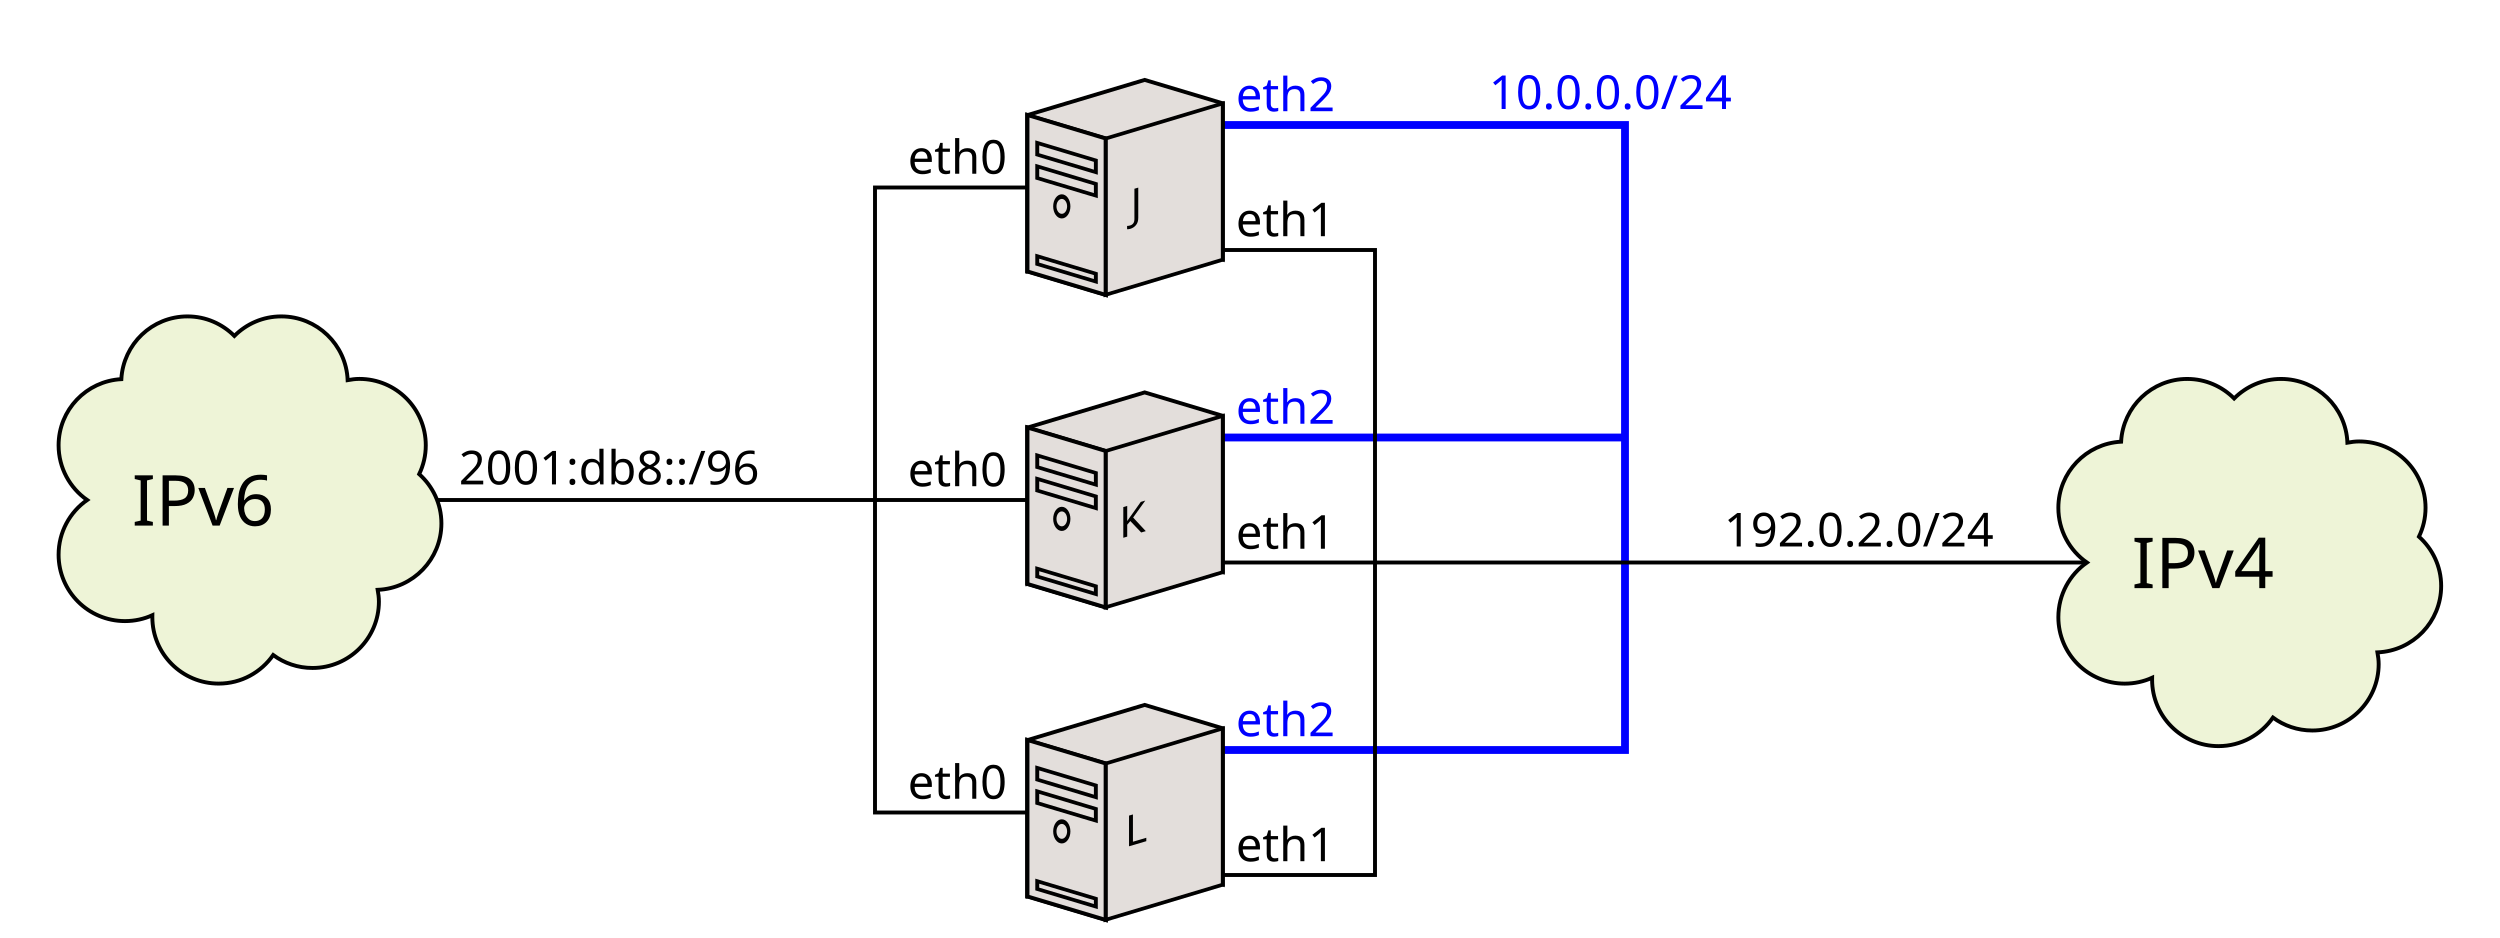
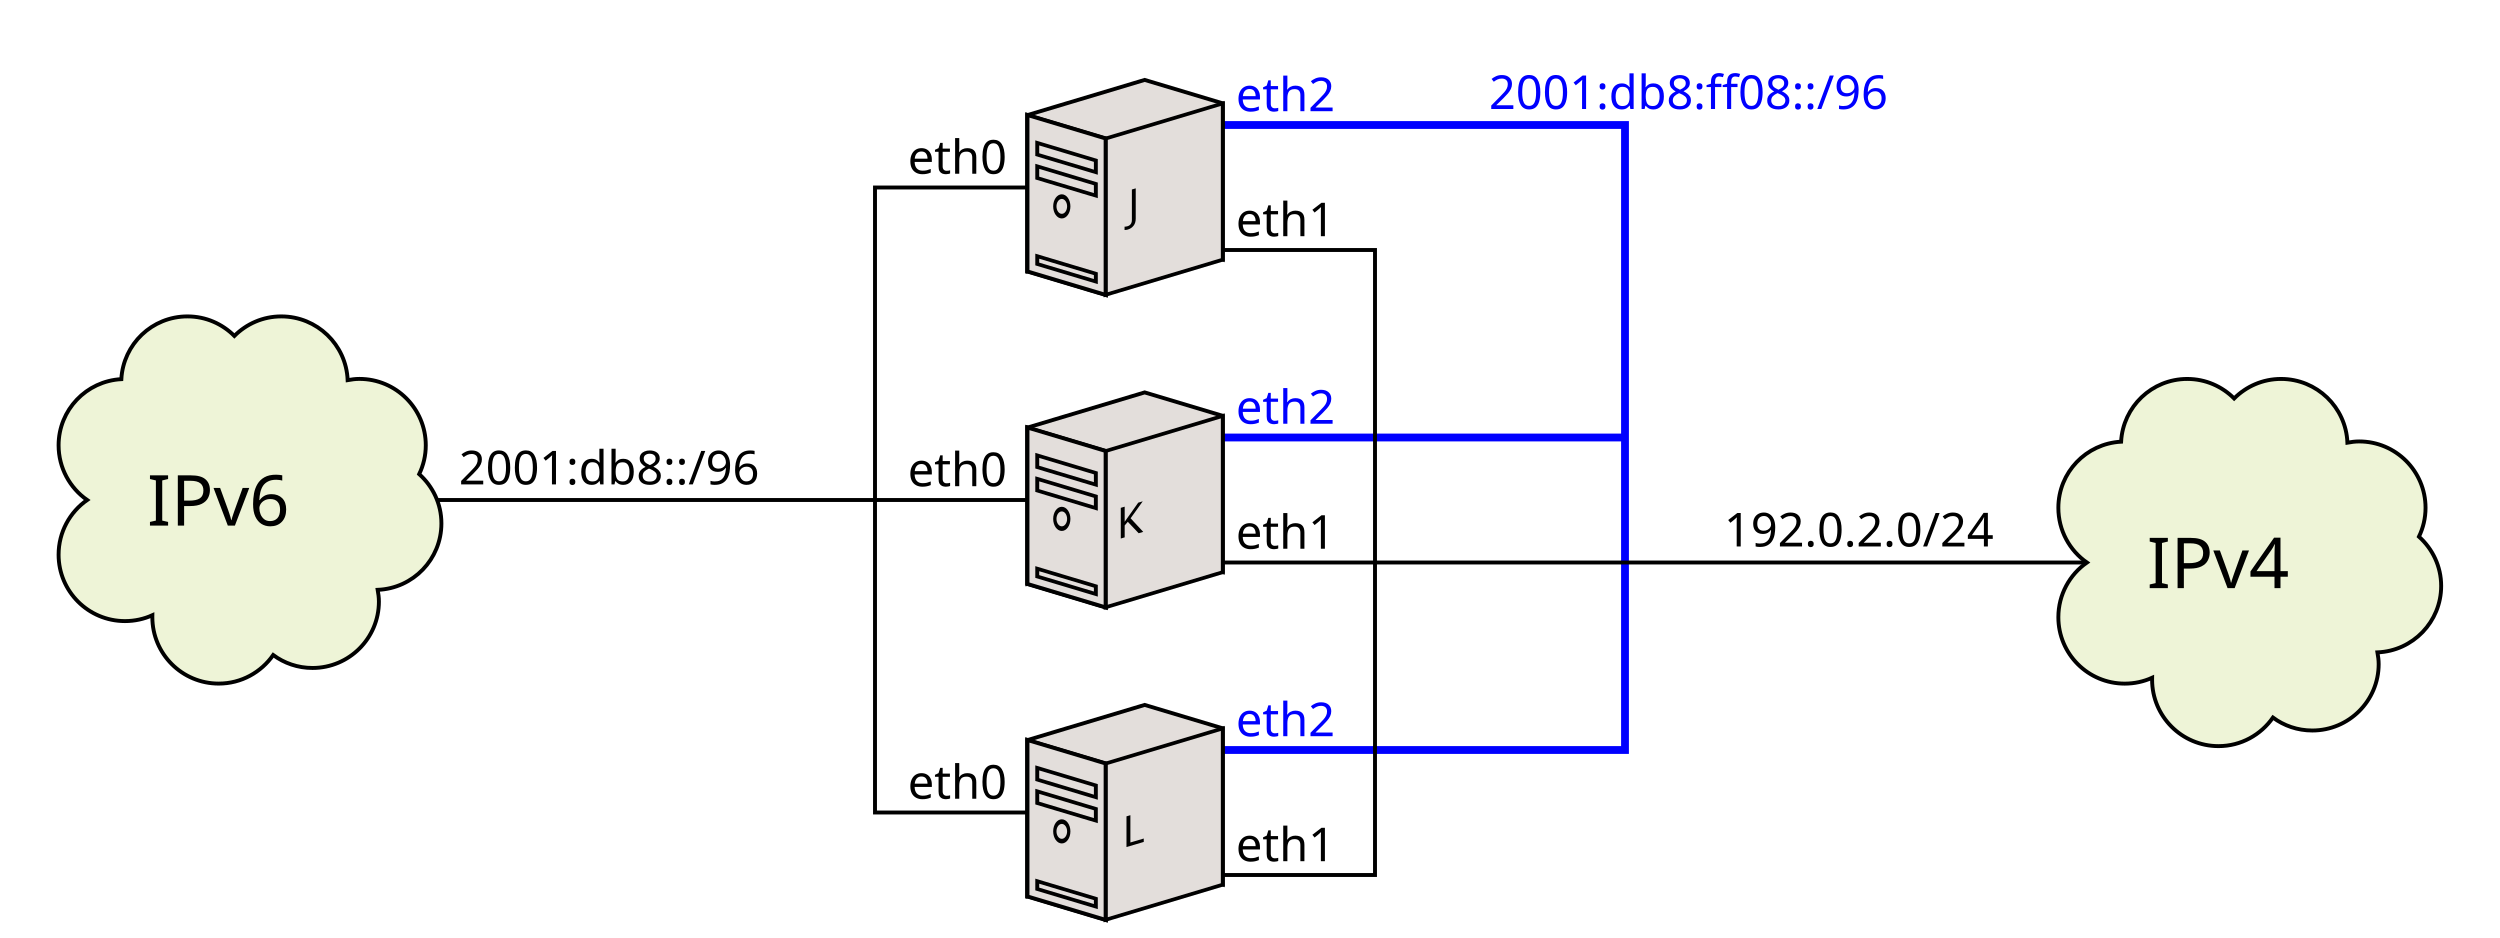
<svg xmlns="http://www.w3.org/2000/svg" xmlns:xlink="http://www.w3.org/1999/xlink" width="640" height="240" id="svg3053" version="1.1">
  <defs id="defs3055" />
  <g id="layer1" transform="translate(0,-812.3622)" style="display:inline">
    <path style="fill:none;stroke:#0000ff;stroke-width:2;stroke-linecap:butt;stroke-linejoin:miter;stroke-opacity:1;stroke-miterlimit:4;stroke-dasharray:none" d="m 288,924.362 128,0" id="path3058" />
    <path style="fill:none;stroke:#0000ff;stroke-width:2;stroke-linecap:butt;stroke-linejoin:miter;stroke-opacity:1;stroke-miterlimit:4;stroke-dasharray:none" d="m 288,1004.362 128,0 0,-160 -128,0" id="path3056" />
    <path style="fill:none;stroke:#000000;stroke-width:1px;stroke-linecap:butt;stroke-linejoin:miter;stroke-opacity:1" d="m 352,876.362 -64,0 0,-16 -64,0 0,160 64,0 0,16 64,0 z" id="path3108" />
    <path style="fill:none;stroke:#000000;stroke-width:1px;stroke-linecap:butt;stroke-linejoin:miter;stroke-opacity:1;display:inline" d="m 64,940.362 224,0 0,16 288,0" id="path3104" />
    <path style="fill:#eef4d7;fill-opacity:1;stroke:#000000;stroke-width:1;stroke-miterlimit:4;stroke-dasharray:none;display:inline" d="m 48,893.362 c -9.074,0 -16.451,7.11 -16.938,16.062 -8.953,0.487 -16.062,7.863 -16.062,16.938 0,5.788 2.894,10.93 7.312,14 -4.418,3.07 -7.312,8.212 -7.312,14 0,9.389 7.611,17 17,17 2.494,0 4.866,-0.535 7,-1.5 -0.004,0.166 0,0.333 0,0.5 0,9.389 7.611,17 17,17 5.775,0 10.865,-2.911 13.938,-7.312 2.821,2.081 6.288,3.312 10.062,3.312 9.389,0 17,-7.611 17,-17 0,-1.023 -0.139,-2.027 -0.312,-3 9.07,-0.361 16.312,-7.841 16.312,-17 0,-5.028 -2.218,-9.513 -5.688,-12.625 1.074,-2.23 1.688,-4.734 1.688,-7.375 0,-9.389 -7.611,-17 -17,-17 -1.023,0 -2.027,0.139 -3,0.312 -0.361,-9.07 -7.841,-16.312 -17,-16.312 -4.694,0 -8.924,1.924 -12,5 -3.076,-3.076 -7.306,-5 -12,-5 z" id="path4188" />
-     <text xml:space="preserve" style="font-size:18px;font-style:normal;font-weight:normal;text-align:center;line-height:125%;letter-spacing:0px;word-spacing:0px;text-anchor:middle;fill:#000000;fill-opacity:1;stroke:none;display:inline;font-family:Sans" x="63.688" y="946.914" id="text3343">
-       <tspan id="tspan3345" x="63.688" y="946.914">IPv6</tspan>
+     <text xml:space="preserve" style="font-style:normal;font-weight:normal;line-height:0%;font-family:sans-serif;text-align:center;letter-spacing:0px;word-spacing:0px;text-anchor:middle;display:inline;fill:#000000;fill-opacity:1;stroke:none" x="63.688" y="946.914" id="text3343">
+       <tspan id="tspan3345" x="63.688" y="946.914" style="font-size:18px;line-height:1.25;font-family:sans-serif">IPv6</tspan>
    </text>
    <g id="use3037" style="display:inline" transform="translate(263.0362,718.1946)">
      <path style="fill:#e3dedb;stroke:#000000;stroke-width:1;stroke-miterlimit:4;stroke-opacity:1;stroke-dasharray:none;stroke-dashoffset:0;display:inline" d="m 30,194.625 -30,9 0,40 30,-9 20,6 0,-40 -20,-6 z" id="path3046" />
      <rect style="fill:#ffe680;stroke:#000000;stroke-width:1.145;stroke-miterlimit:4;stroke-opacity:1;stroke-dasharray:none;stroke-dashoffset:0;display:inline" id="rect3048" width="20" height="40" x="0" y="1000" transform="matrix(1,0.3,0,1,0,-796.3622)" />
      <rect transform="matrix(1,-0.3,0,1,0,-796.3622)" y="1012" x="20" height="40" width="30" id="rect3050" style="fill:#e3dedb;stroke:#000000;stroke-width:1;stroke-miterlimit:4;stroke-opacity:1;stroke-dasharray:none;stroke-dashoffset:0;display:inline" />
      <rect transform="matrix(1,0.3,0,1,0,-796.3622)" y="1000" x="0" height="40" width="20" id="rect3052" style="fill:#e3dedb;stroke:#000000;stroke-width:1;stroke-miterlimit:4;stroke-opacity:1;stroke-dasharray:none;stroke-dashoffset:0;display:inline" />
      <rect style="fill:none;stroke:#000000;stroke-width:1;stroke-miterlimit:4;stroke-opacity:1;stroke-dasharray:none;stroke-dashoffset:0;display:inline" id="rect3054" width="15" height="3" x="2.5" y="210" transform="matrix(1,0.3,0,1,0,0)" />
      <rect transform="matrix(1,0.3,0,1,0,0)" y="216" x="2.5" height="3" width="15" id="rect3056" style="fill:none;stroke:#000000;stroke-width:1;stroke-miterlimit:4;stroke-opacity:1;stroke-dasharray:none;stroke-dashoffset:0;display:inline" />
      <rect style="fill:none;stroke:#000000;stroke-width:1;stroke-miterlimit:4;stroke-opacity:1;stroke-dasharray:none;stroke-dashoffset:0;display:inline" id="rect3058" width="15" height="2" x="2.5" y="239" transform="matrix(1,0.3,0,1,0,0)" />
-       <path style="fill:none;stroke:#000000;stroke-width:1.184;stroke-miterlimit:4;stroke-opacity:1;stroke-dasharray:none;stroke-dashoffset:0" id="path3060" d="m 12,227 c 0,1.381 -1.119,2.5 -2.5,2.5 -1.381,0 -2.5,-1.119 -2.5,-2.5 0,-1.381 1.119,-2.5 2.5,-2.5 1.381,0 2.5,1.119 2.5,2.5 z" transform="matrix(0.7130212,0,0,1,2.008852,0)" />
+       <path style="fill:none;stroke:#000000;stroke-width:1.184;stroke-miterlimit:4;stroke-opacity:1;stroke-dasharray:none;stroke-dashoffset:0" id="path3060" d="M 12,227 A 2.5,2.5 0 0 1 9.5,229.5 2.5,2.5 0 0 1 7,227 2.5,2.5 0 0 1 9.5,224.5 2.5,2.5 0 0 1 12,227 Z" transform="matrix(0.7130212,0,0,1,2.008852,0)" />
    </g>
-     <text id="text3039" y="1035.085" x="297.06" style="font-size:11px;font-style:normal;font-weight:normal;text-align:center;line-height:125%;letter-spacing:0px;word-spacing:0px;text-anchor:middle;fill:#000000;fill-opacity:1;stroke:none;font-family:Sans" xml:space="preserve" transform="matrix(1,-0.2957697,0,1,0,0)">
-       <tspan y="1035.085" x="297.06" id="tspan3041">K</tspan>
+     <text id="text3039" y="1035.085" x="297.06" style="font-style:normal;font-weight:normal;line-height:0%;font-family:sans-serif;text-align:center;letter-spacing:0px;word-spacing:0px;text-anchor:middle;fill:#000000;fill-opacity:1;stroke:none" xml:space="preserve" transform="skewY(-16.47662)">
+       <tspan y="1035.085" x="297.06" id="tspan3041" style="font-size:11px;line-height:1.25;font-family:sans-serif">K</tspan>
    </text>
    <use x="0" y="0" xlink:href="#path4188" id="use3043" transform="translate(511.9385,16.00879)" width="512" height="384" />
-     <text id="text3045" y="962.923" x="575.626" style="font-size:18px;font-style:normal;font-weight:normal;text-align:center;line-height:125%;letter-spacing:0px;word-spacing:0px;text-anchor:middle;fill:#000000;fill-opacity:1;stroke:none;display:inline;font-family:Sans" xml:space="preserve">
-       <tspan y="962.923" x="575.626" id="tspan3047">IPv4</tspan>
+     <text id="text3045" y="962.923" x="575.626" style="font-style:normal;font-weight:normal;line-height:0%;font-family:sans-serif;text-align:center;letter-spacing:0px;word-spacing:0px;text-anchor:middle;display:inline;fill:#000000;fill-opacity:1;stroke:none" xml:space="preserve">
+       <tspan y="962.923" x="575.626" id="tspan3047" style="font-size:18px;line-height:1.25;font-family:sans-serif">IPv4</tspan>
    </text>
    <use x="0" y="0" xlink:href="#use3037" id="use3104" transform="translate(0,-80)" width="512" height="384" />
    <use x="0" y="0" xlink:href="#use3104" id="use3106" transform="translate(-3e-6,160)" width="512" height="384" />
-     <text transform="matrix(1,-0.2957697,0,1,0,0)" xml:space="preserve" style="font-size:11px;font-style:normal;font-weight:normal;text-align:center;line-height:125%;letter-spacing:0px;word-spacing:0px;text-anchor:middle;fill:#000000;fill-opacity:1;stroke:none;font-family:Sans" x="298" y="1114.502" id="text3118">
-       <tspan id="tspan3120" x="298" y="1114.502">L</tspan>
+     <text transform="skewY(-16.47662)" xml:space="preserve" style="font-style:normal;font-weight:normal;line-height:0%;font-family:sans-serif;text-align:center;letter-spacing:0px;word-spacing:0px;text-anchor:middle;fill:#000000;fill-opacity:1;stroke:none" x="298" y="1114.502" id="text3118">
+       <tspan id="tspan3120" x="298" y="1114.502" style="font-size:11px;line-height:1.25;font-family:sans-serif">L</tspan>
    </text>
-     <text id="text3122" y="954.433" x="298.048" style="font-size:11px;font-style:normal;font-weight:normal;text-align:center;line-height:125%;letter-spacing:0px;word-spacing:0px;text-anchor:middle;fill:#000000;fill-opacity:1;stroke:none;font-family:Sans" xml:space="preserve" transform="matrix(1,-0.2957697,0,1,0,0)">
-       <tspan y="954.433" x="298.048" id="tspan3124">J</tspan>
+     <text id="text3122" y="954.433" x="298.048" style="font-style:normal;font-weight:normal;line-height:0%;font-family:sans-serif;text-align:center;letter-spacing:0px;word-spacing:0px;text-anchor:middle;fill:#000000;fill-opacity:1;stroke:none" xml:space="preserve" transform="skewY(-16.47662)">
+       <tspan y="954.433" x="298.048" id="tspan3124" style="font-size:11px;line-height:1.25;font-family:sans-serif">J</tspan>
    </text>
-     <text xml:space="preserve" style="font-size:12px;font-style:normal;font-weight:normal;line-height:125%;letter-spacing:0px;word-spacing:0px;fill:#000000;fill-opacity:1;stroke:none;font-family:Sans" x="441.36" y="952.259" id="text3048">
-       <tspan id="tspan3050" x="441.36" y="952.259">192.0.2.0/24</tspan>
+     <text xml:space="preserve" style="font-style:normal;font-weight:normal;line-height:0%;font-family:sans-serif;letter-spacing:0px;word-spacing:0px;fill:#000000;fill-opacity:1;stroke:none" x="441.36" y="952.259" id="text3048">
+       <tspan id="tspan3050" x="441.36" y="952.259" style="font-size:12px;line-height:1.25;font-family:sans-serif">192.0.2.0/24</tspan>
    </text>
-     <text xml:space="preserve" style="font-size:12px;font-style:normal;font-weight:normal;line-height:125%;letter-spacing:0px;word-spacing:0px;fill:#000000;fill-opacity:1;stroke:none;font-family:Sans" x="117.473" y="936.364" id="text3052">
-       <tspan id="tspan3054" x="117.473" y="936.364">2001:db8::/96</tspan>
+     <text xml:space="preserve" style="font-style:normal;font-weight:normal;line-height:0%;font-family:sans-serif;letter-spacing:0px;word-spacing:0px;fill:#000000;fill-opacity:1;stroke:none" x="117.473" y="936.364" id="text3052">
+       <tspan id="tspan3054" x="117.473" y="936.364" style="font-size:12px;line-height:1.25;font-family:sans-serif">2001:db8::/96</tspan>
    </text>
-     <text xml:space="preserve" style="font-size:12px;font-style:normal;font-weight:normal;line-height:125%;letter-spacing:0px;word-spacing:0px;fill:#0000ff;fill-opacity:1;stroke:none;font-family:Sans" x="381.181" y="840.259" id="text3060">
-       <tspan id="tspan3062" x="381.181" y="840.259">10.0.0.0/24</tspan>
+     <text xml:space="preserve" style="font-style:normal;font-weight:normal;line-height:0%;font-family:sans-serif;letter-spacing:0px;word-spacing:0px;fill:#0000ff;fill-opacity:1;stroke:none" x="381.181" y="840.259" id="text3060">
+       <tspan id="tspan3062" x="381.181" y="840.259" style="font-size:12px;line-height:1.25;font-family:sans-serif">2001:db8:ff08::/96</tspan>
    </text>
-     <text xml:space="preserve" style="font-size:12px;font-style:normal;font-weight:normal;line-height:125%;letter-spacing:0px;word-spacing:0px;fill:#000000;fill-opacity:1;stroke:none;font-family:Sans" x="232.395" y="856.836" id="text3832">
-       <tspan id="tspan3834" x="232.395" y="856.836">eth0</tspan>
+     <text xml:space="preserve" style="font-style:normal;font-weight:normal;line-height:0%;font-family:sans-serif;letter-spacing:0px;word-spacing:0px;fill:#000000;fill-opacity:1;stroke:none" x="232.395" y="856.836" id="text3832">
+       <tspan id="tspan3834" x="232.395" y="856.836" style="font-size:12px;line-height:1.25;font-family:sans-serif">eth0</tspan>
    </text>
-     <text id="text3836" y="936.836" x="232.395" style="font-size:12px;font-style:normal;font-weight:normal;line-height:125%;letter-spacing:0px;word-spacing:0px;fill:#000000;fill-opacity:1;stroke:none;font-family:Sans" xml:space="preserve">
-       <tspan y="936.836" x="232.395" id="tspan3838">eth0</tspan>
+     <text id="text3836" y="936.836" x="232.395" style="font-style:normal;font-weight:normal;line-height:0%;font-family:sans-serif;letter-spacing:0px;word-spacing:0px;fill:#000000;fill-opacity:1;stroke:none" xml:space="preserve">
+       <tspan y="936.836" x="232.395" id="tspan3838" style="font-size:12px;line-height:1.25;font-family:sans-serif">eth0</tspan>
    </text>
-     <text xml:space="preserve" style="font-size:12px;font-style:normal;font-weight:normal;line-height:125%;letter-spacing:0px;word-spacing:0px;fill:#000000;fill-opacity:1;stroke:none;font-family:Sans" x="232.395" y="1016.836" id="text3840">
-       <tspan id="tspan3842" x="232.395" y="1016.836">eth0</tspan>
+     <text xml:space="preserve" style="font-style:normal;font-weight:normal;line-height:0%;font-family:sans-serif;letter-spacing:0px;word-spacing:0px;fill:#000000;fill-opacity:1;stroke:none" x="232.395" y="1016.836" id="text3840">
+       <tspan id="tspan3842" x="232.395" y="1016.836" style="font-size:12px;line-height:1.25;font-family:sans-serif">eth0</tspan>
    </text>
-     <text id="text3844" y="872.836" x="316.395" style="font-size:12px;font-style:normal;font-weight:normal;line-height:125%;letter-spacing:0px;word-spacing:0px;fill:#000000;fill-opacity:1;stroke:none;font-family:Sans" xml:space="preserve">
-       <tspan y="872.836" x="316.395" id="tspan3846">eth1</tspan>
+     <text id="text3844" y="872.836" x="316.395" style="font-style:normal;font-weight:normal;line-height:0%;font-family:sans-serif;letter-spacing:0px;word-spacing:0px;fill:#000000;fill-opacity:1;stroke:none" xml:space="preserve">
+       <tspan y="872.836" x="316.395" id="tspan3846" style="font-size:12px;line-height:1.25;font-family:sans-serif">eth1</tspan>
    </text>
-     <text xml:space="preserve" style="font-size:12px;font-style:normal;font-weight:normal;line-height:125%;letter-spacing:0px;word-spacing:0px;fill:#000000;fill-opacity:1;stroke:none;font-family:Sans" x="316.395" y="952.836" id="text3848">
-       <tspan id="tspan3850" x="316.395" y="952.836">eth1</tspan>
+     <text xml:space="preserve" style="font-style:normal;font-weight:normal;line-height:0%;font-family:sans-serif;letter-spacing:0px;word-spacing:0px;fill:#000000;fill-opacity:1;stroke:none" x="316.395" y="952.836" id="text3848">
+       <tspan id="tspan3850" x="316.395" y="952.836" style="font-size:12px;line-height:1.25;font-family:sans-serif">eth1</tspan>
    </text>
-     <text id="text3852" y="1032.836" x="316.395" style="font-size:12px;font-style:normal;font-weight:normal;line-height:125%;letter-spacing:0px;word-spacing:0px;fill:#000000;fill-opacity:1;stroke:none;font-family:Sans" xml:space="preserve">
-       <tspan y="1032.836" x="316.395" id="tspan3854">eth1</tspan>
+     <text id="text3852" y="1032.836" x="316.395" style="font-style:normal;font-weight:normal;line-height:0%;font-family:sans-serif;letter-spacing:0px;word-spacing:0px;fill:#000000;fill-opacity:1;stroke:none" xml:space="preserve">
+       <tspan y="1032.836" x="316.395" id="tspan3854" style="font-size:12px;line-height:1.25;font-family:sans-serif">eth1</tspan>
    </text>
-     <text xml:space="preserve" style="font-size:12px;font-style:normal;font-weight:normal;line-height:125%;letter-spacing:0px;word-spacing:0px;fill:#0000ff;fill-opacity:1;stroke:none;font-family:Sans" x="316.395" y="840.836" id="text3856">
-       <tspan id="tspan3858" x="316.395" y="840.836">eth2</tspan>
+     <text xml:space="preserve" style="font-style:normal;font-weight:normal;line-height:0%;font-family:sans-serif;letter-spacing:0px;word-spacing:0px;fill:#0000ff;fill-opacity:1;stroke:none" x="316.395" y="840.836" id="text3856">
+       <tspan id="tspan3858" x="316.395" y="840.836" style="font-size:12px;line-height:1.25;font-family:sans-serif">eth2</tspan>
    </text>
-     <text id="text3860" y="920.836" x="316.395" style="font-size:12px;font-style:normal;font-weight:normal;line-height:125%;letter-spacing:0px;word-spacing:0px;fill:#0000ff;fill-opacity:1;stroke:none;font-family:Sans" xml:space="preserve">
-       <tspan y="920.836" x="316.395" id="tspan3862">eth2</tspan>
+     <text id="text3860" y="920.836" x="316.395" style="font-style:normal;font-weight:normal;line-height:0%;font-family:sans-serif;letter-spacing:0px;word-spacing:0px;fill:#0000ff;fill-opacity:1;stroke:none" xml:space="preserve">
+       <tspan y="920.836" x="316.395" id="tspan3862" style="font-size:12px;line-height:1.25;font-family:sans-serif">eth2</tspan>
    </text>
-     <text xml:space="preserve" style="font-size:12px;font-style:normal;font-weight:normal;line-height:125%;letter-spacing:0px;word-spacing:0px;fill:#0000ff;fill-opacity:1;stroke:none;font-family:Sans" x="316.395" y="1000.836" id="text3864">
-       <tspan id="tspan3866" x="316.395" y="1000.836">eth2</tspan>
+     <text xml:space="preserve" style="font-style:normal;font-weight:normal;line-height:0%;font-family:sans-serif;letter-spacing:0px;word-spacing:0px;fill:#0000ff;fill-opacity:1;stroke:none" x="316.395" y="1000.836" id="text3864">
+       <tspan id="tspan3866" x="316.395" y="1000.836" style="font-size:12px;line-height:1.25;font-family:sans-serif">eth2</tspan>
    </text>
  </g>
</svg>
